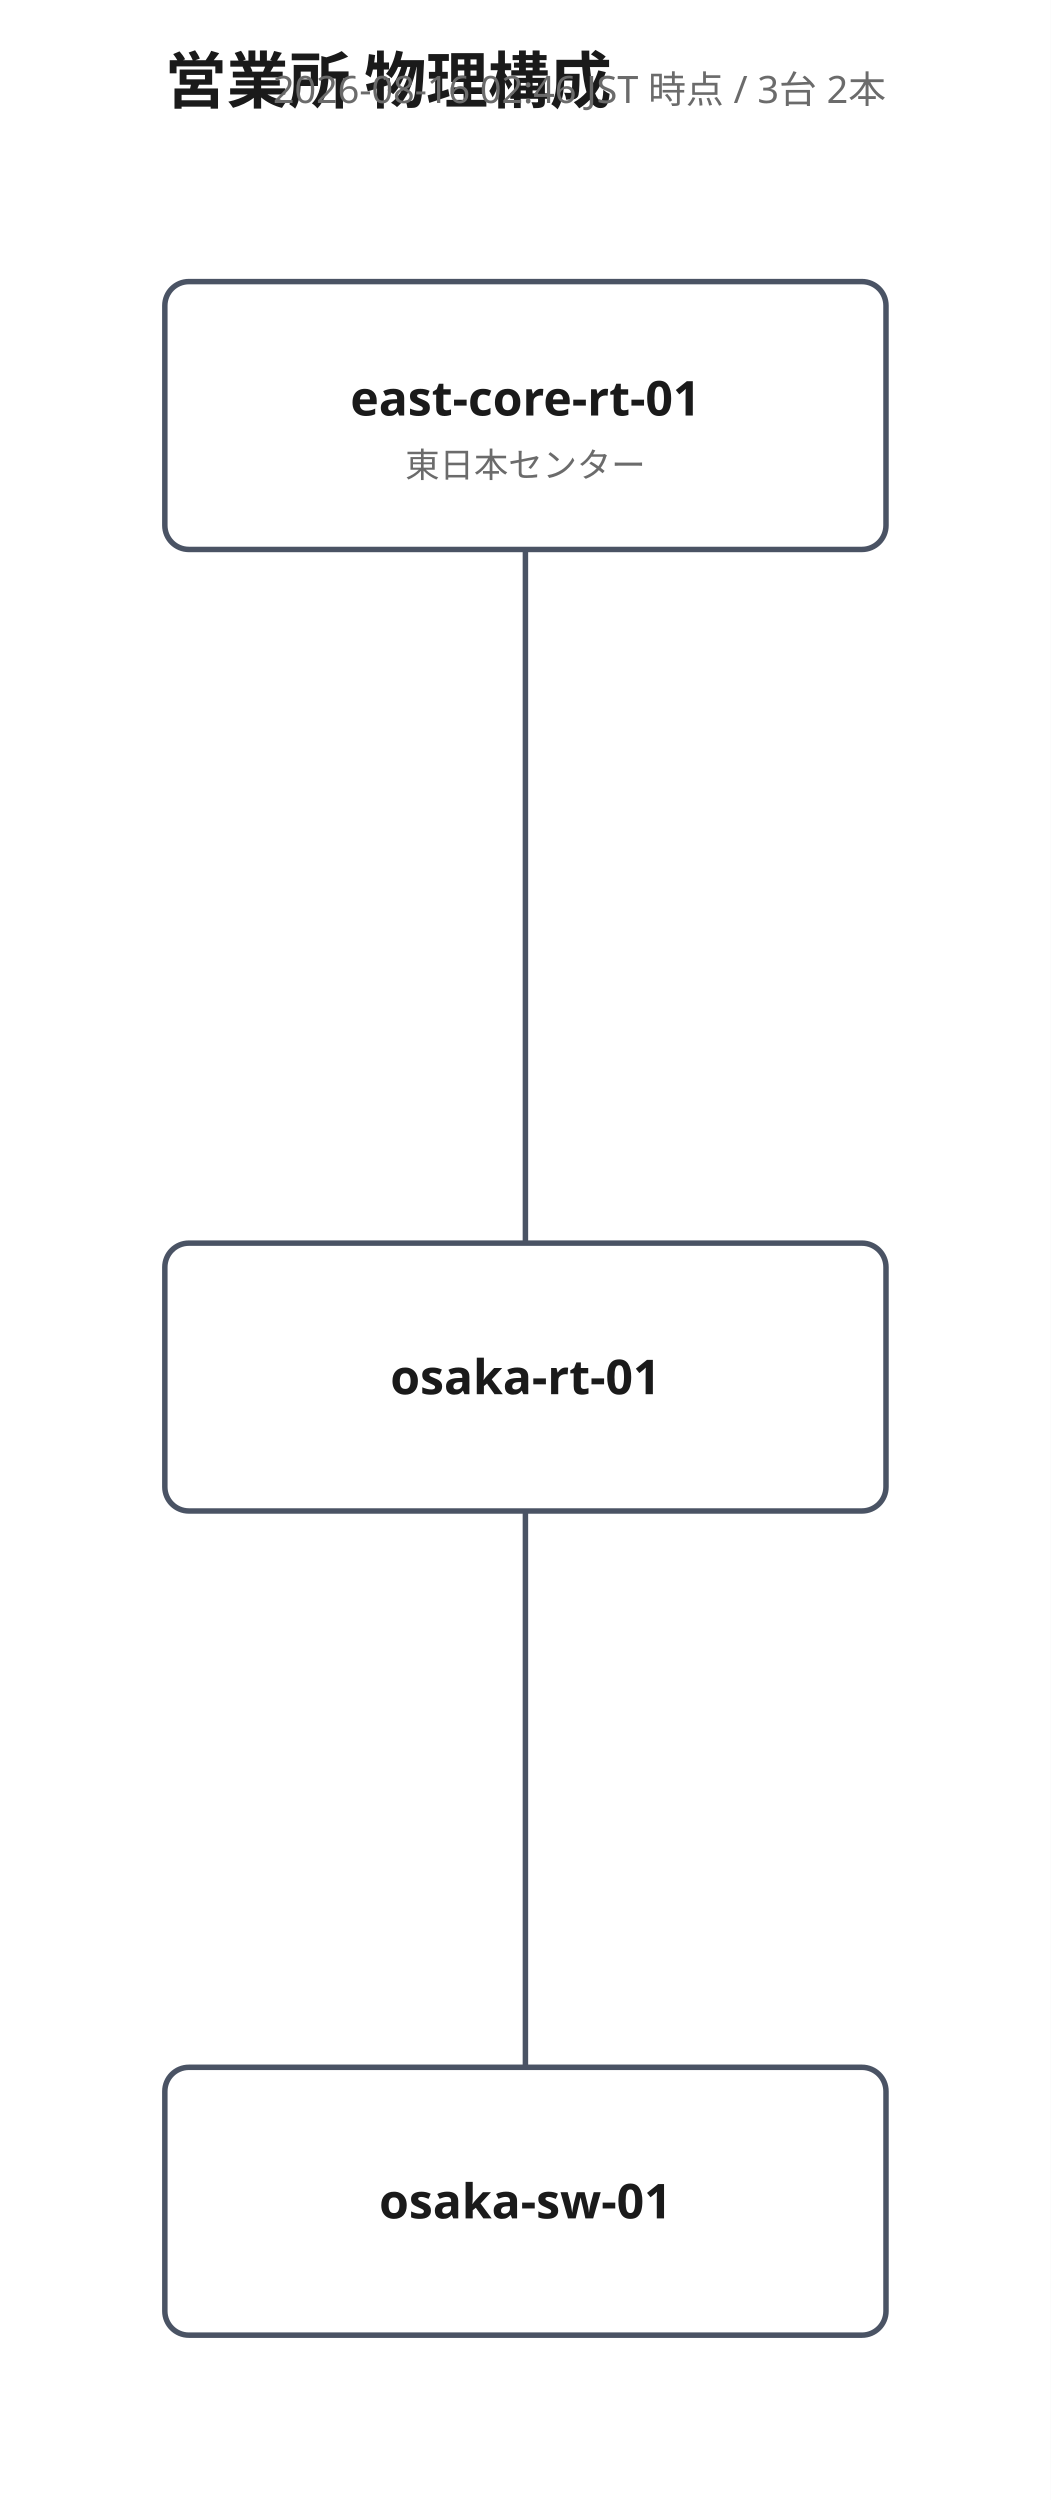
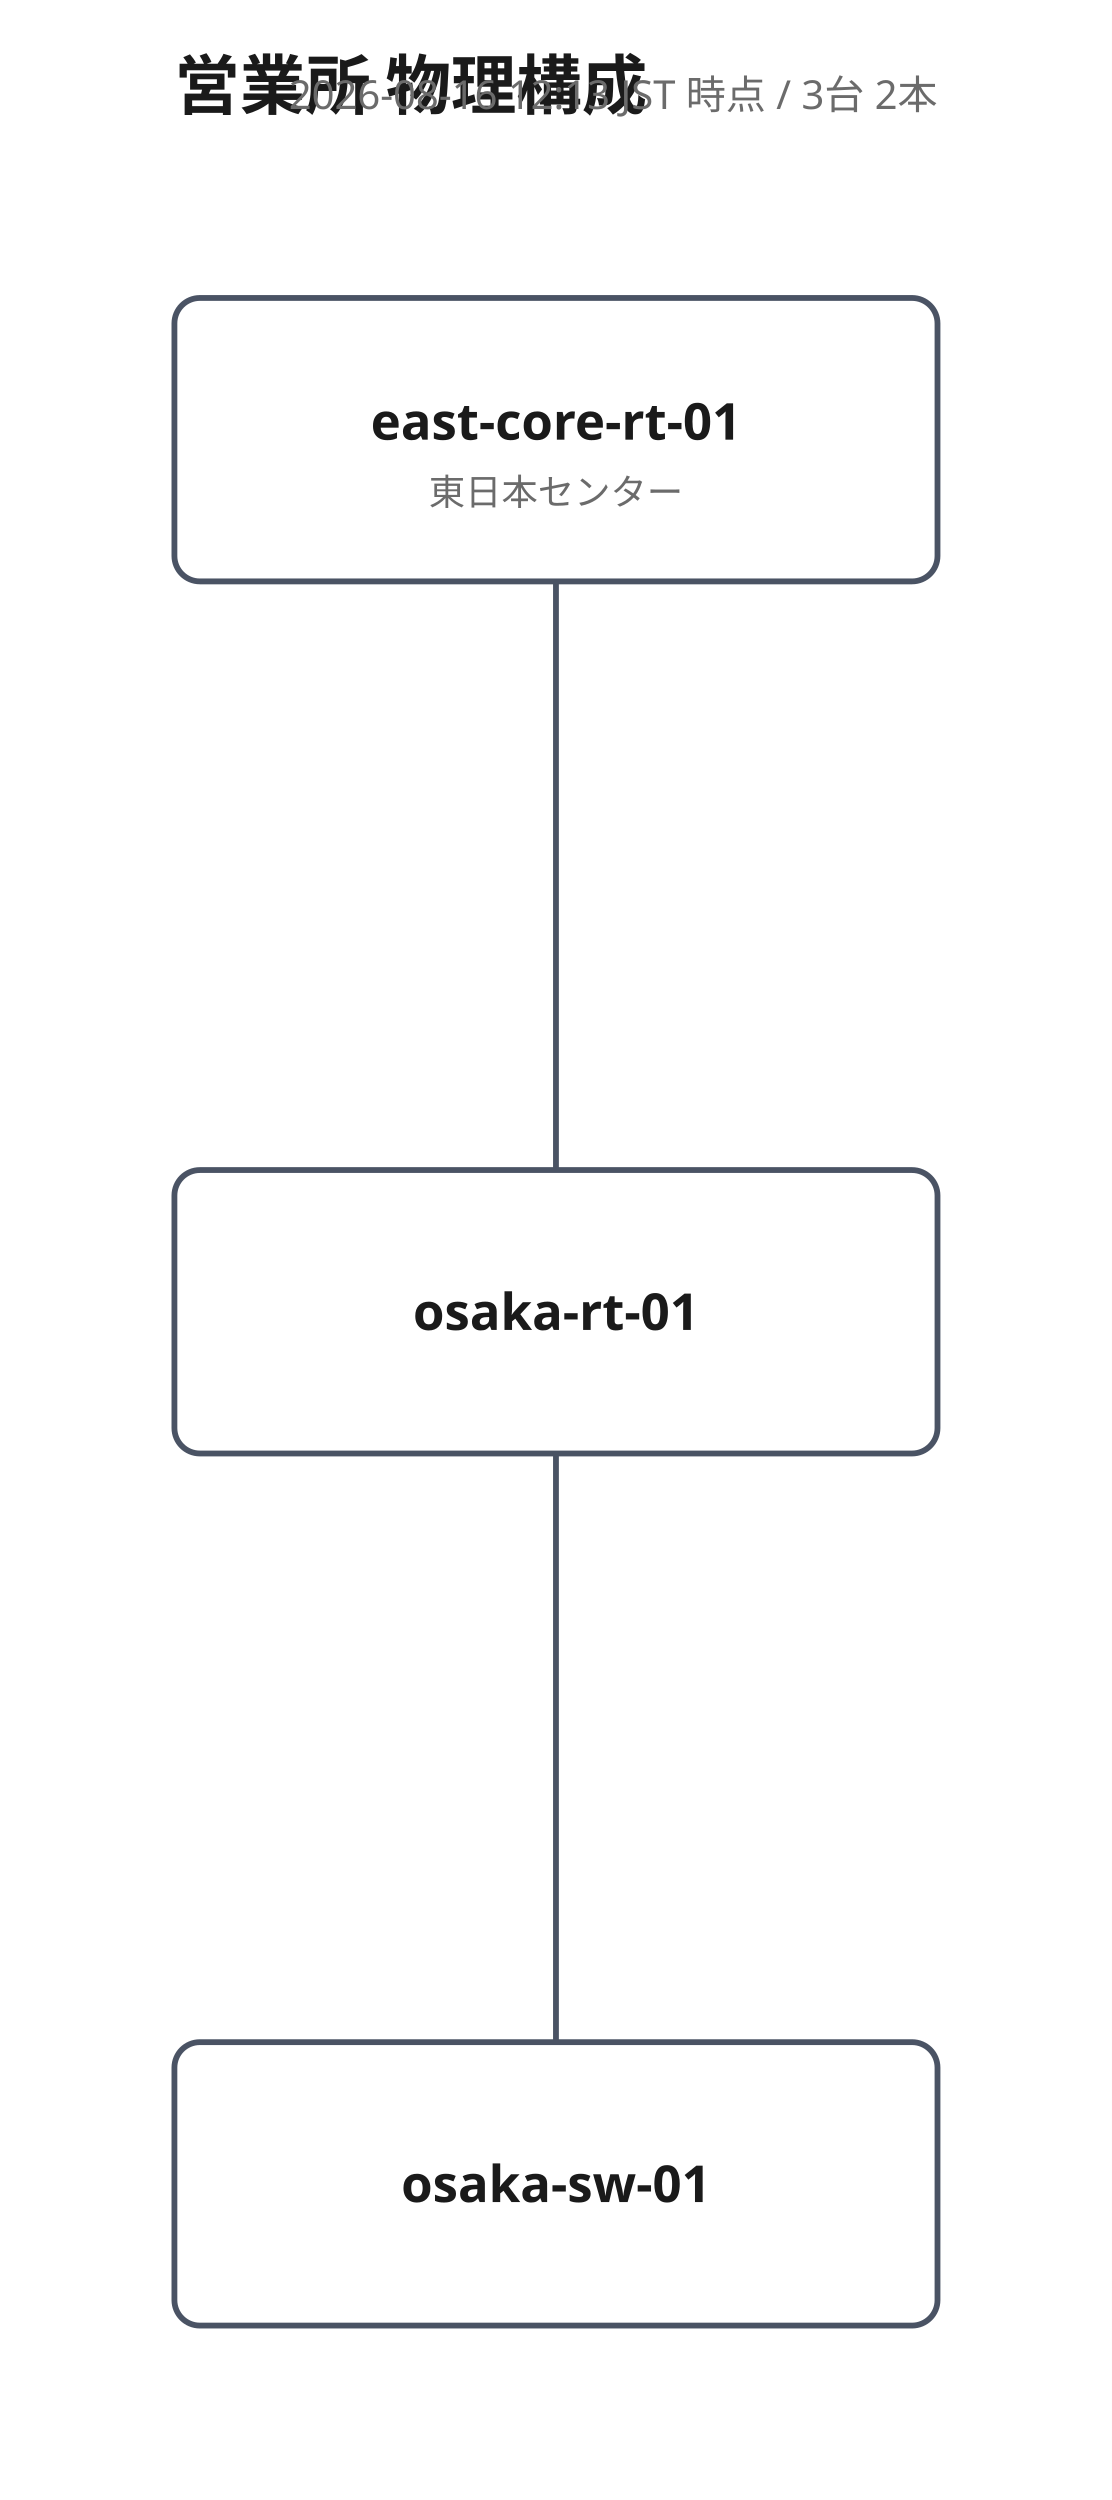
- <svg xmlns="http://www.w3.org/2000/svg" width="306" height="728" viewBox="0 0 306 728" font-family="'Yu Gothic', 'Hiragino Kaku Gothic ProN', Meiryo, 'Noto Sans JP', sans-serif">
+ <svg xmlns="http://www.w3.org/2000/svg" width="306" height="688" viewBox="0 0 306 688" font-family="'Yu Gothic', 'Hiragino Kaku Gothic ProN', Meiryo, 'Noto Sans JP', sans-serif">
  <rect width="100%" height="100%" fill="#ffffff" />
  <text x="48" y="30" font-size="18" font-weight="700" fill="#1a1a1a">営業所 物理構成</text>
-   <text x="258" y="30" font-size="11" fill="#6b6b6b" text-anchor="end">2026-08-16 02:46 JST 時点 / 3台 2本</text>
-   <polyline points="153,362 153,160" fill="none" stroke="#4a5364" stroke-width="1.6" />
-   <text class="port-label" x="160.0" y="345.0" font-size="10" fill="#2f6fb5" text-anchor="middle" paint-order="stroke" stroke="#ffffff" stroke-width="3" />
+   <text x="258" y="30" font-size="11" fill="#6b6b6b" text-anchor="end">2026-08-16 12:13 JST 時点 / 3台 2本</text>
+   <polyline points="153,322 153,160" fill="none" stroke="#4a5364" stroke-width="1.6" />
+   <text class="port-label" x="160.0" y="305.0" font-size="10" fill="#2f6fb5" text-anchor="middle" paint-order="stroke" stroke="#ffffff" stroke-width="3" />
  <text class="port-label" x="146.0" y="171.0" font-size="10" fill="#2f6fb5" text-anchor="middle" paint-order="stroke" stroke="#ffffff" stroke-width="3" />
-   <polyline points="153,440 153,602" fill="none" stroke="#4a5364" stroke-width="1.6" />
-   <text class="port-label" x="146.0" y="451.0" font-size="10" fill="#2f6fb5" text-anchor="middle" paint-order="stroke" stroke="#ffffff" stroke-width="3" />
-   <text class="port-label" x="160.0" y="585.0" font-size="10" fill="#2f6fb5" text-anchor="middle" paint-order="stroke" stroke="#ffffff" stroke-width="3" />
+   <polyline points="153,400 153,562" fill="none" stroke="#4a5364" stroke-width="1.6" />
+   <text class="port-label" x="146.0" y="411.0" font-size="10" fill="#2f6fb5" text-anchor="middle" paint-order="stroke" stroke="#ffffff" stroke-width="3" />
+   <text class="port-label" x="160.0" y="545.0" font-size="10" fill="#2f6fb5" text-anchor="middle" paint-order="stroke" stroke="#ffffff" stroke-width="3" />
  <g>
    <rect x="48" y="82" width="210" height="78" rx="7" fill="#ffffff" stroke="#4a5364" stroke-width="1.6" />
    <text x="153" y="121" font-size="14" font-weight="700" fill="#1a1a1a" text-anchor="middle">east-core-rt-01</text>
    <text x="153" y="139" font-size="10" fill="#6b6b6b" text-anchor="middle">東日本センター</text>
  </g>
  <g>
-     <rect x="48" y="362" width="210" height="78" rx="7" fill="#ffffff" stroke="#4a5364" stroke-width="1.6" />
-     <text x="153" y="406" font-size="14" font-weight="700" fill="#1a1a1a" text-anchor="middle">osaka-rt-01</text>
+     <rect x="48" y="322" width="210" height="78" rx="7" fill="#ffffff" stroke="#4a5364" stroke-width="1.6" />
+     <text x="153" y="366" font-size="14" font-weight="700" fill="#1a1a1a" text-anchor="middle">osaka-rt-01</text>
  </g>
  <g>
-     <rect x="48" y="602" width="210" height="78" rx="7" fill="#ffffff" stroke="#4a5364" stroke-width="1.6" />
-     <text x="153" y="646" font-size="14" font-weight="700" fill="#1a1a1a" text-anchor="middle">osaka-sw-01</text>
+     <rect x="48" y="562" width="210" height="78" rx="7" fill="#ffffff" stroke="#4a5364" stroke-width="1.6" />
+     <text x="153" y="606" font-size="14" font-weight="700" fill="#1a1a1a" text-anchor="middle">osaka-sw-01</text>
  </g>
</svg>
